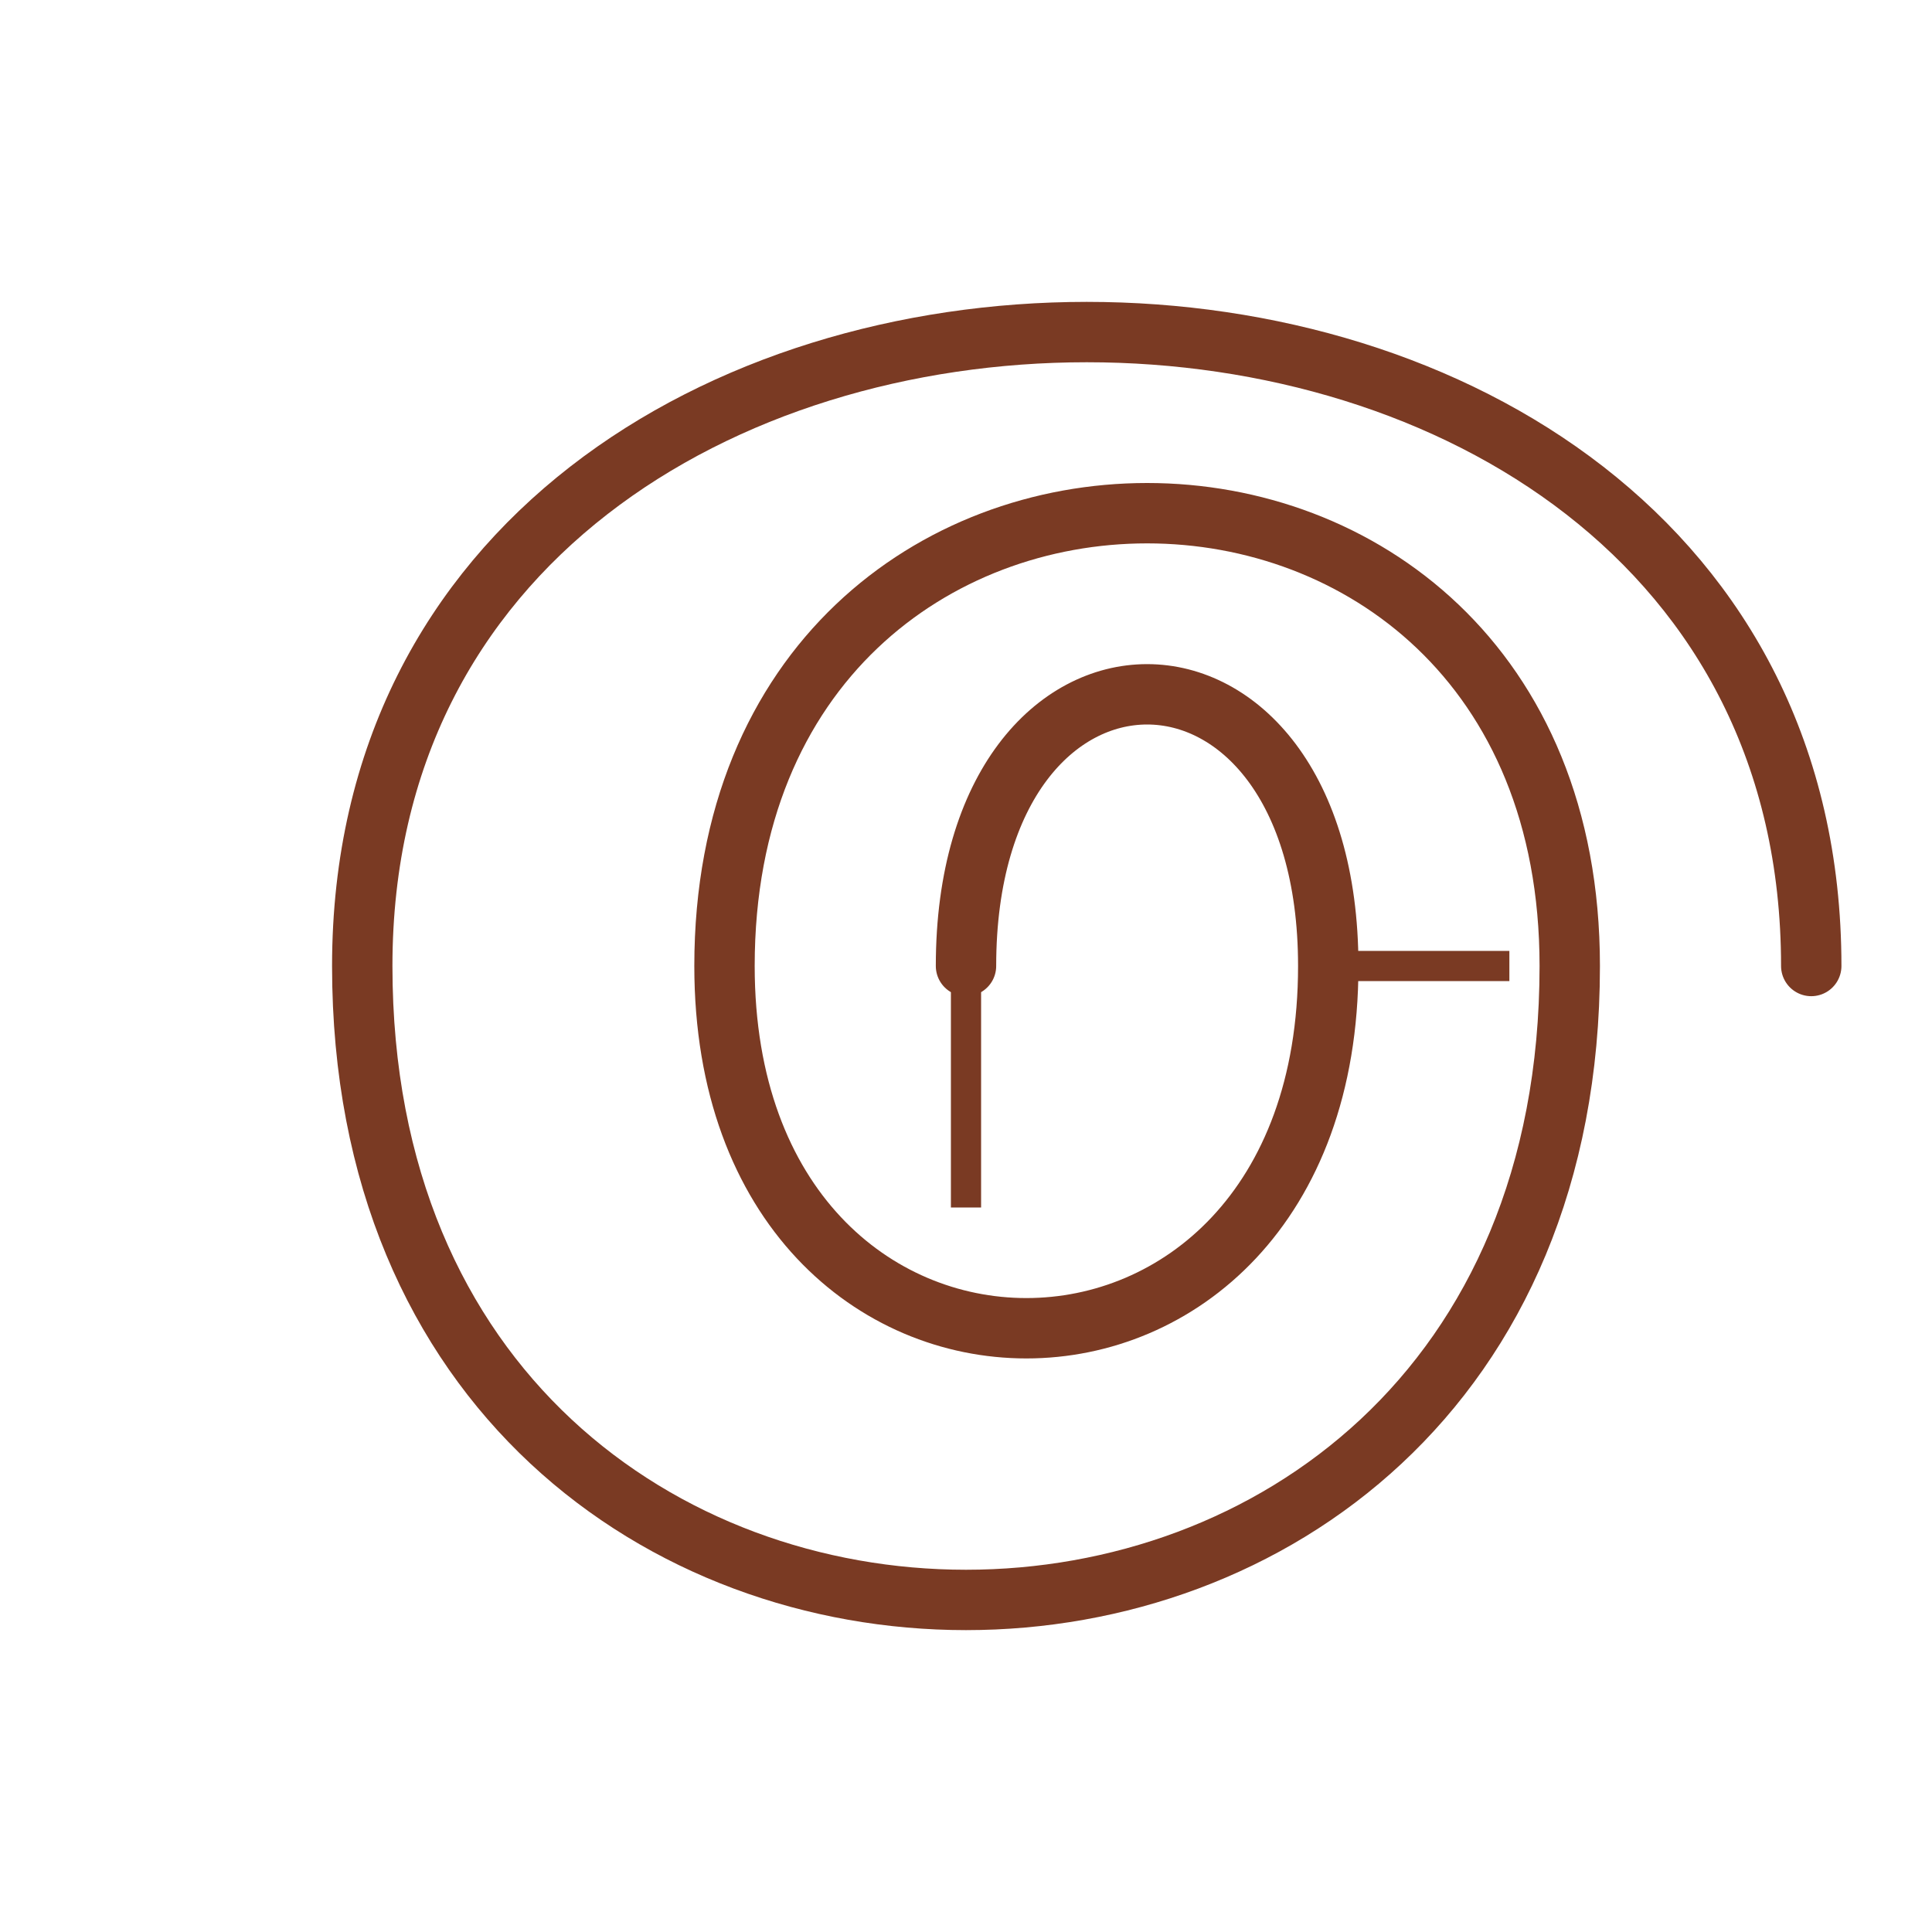
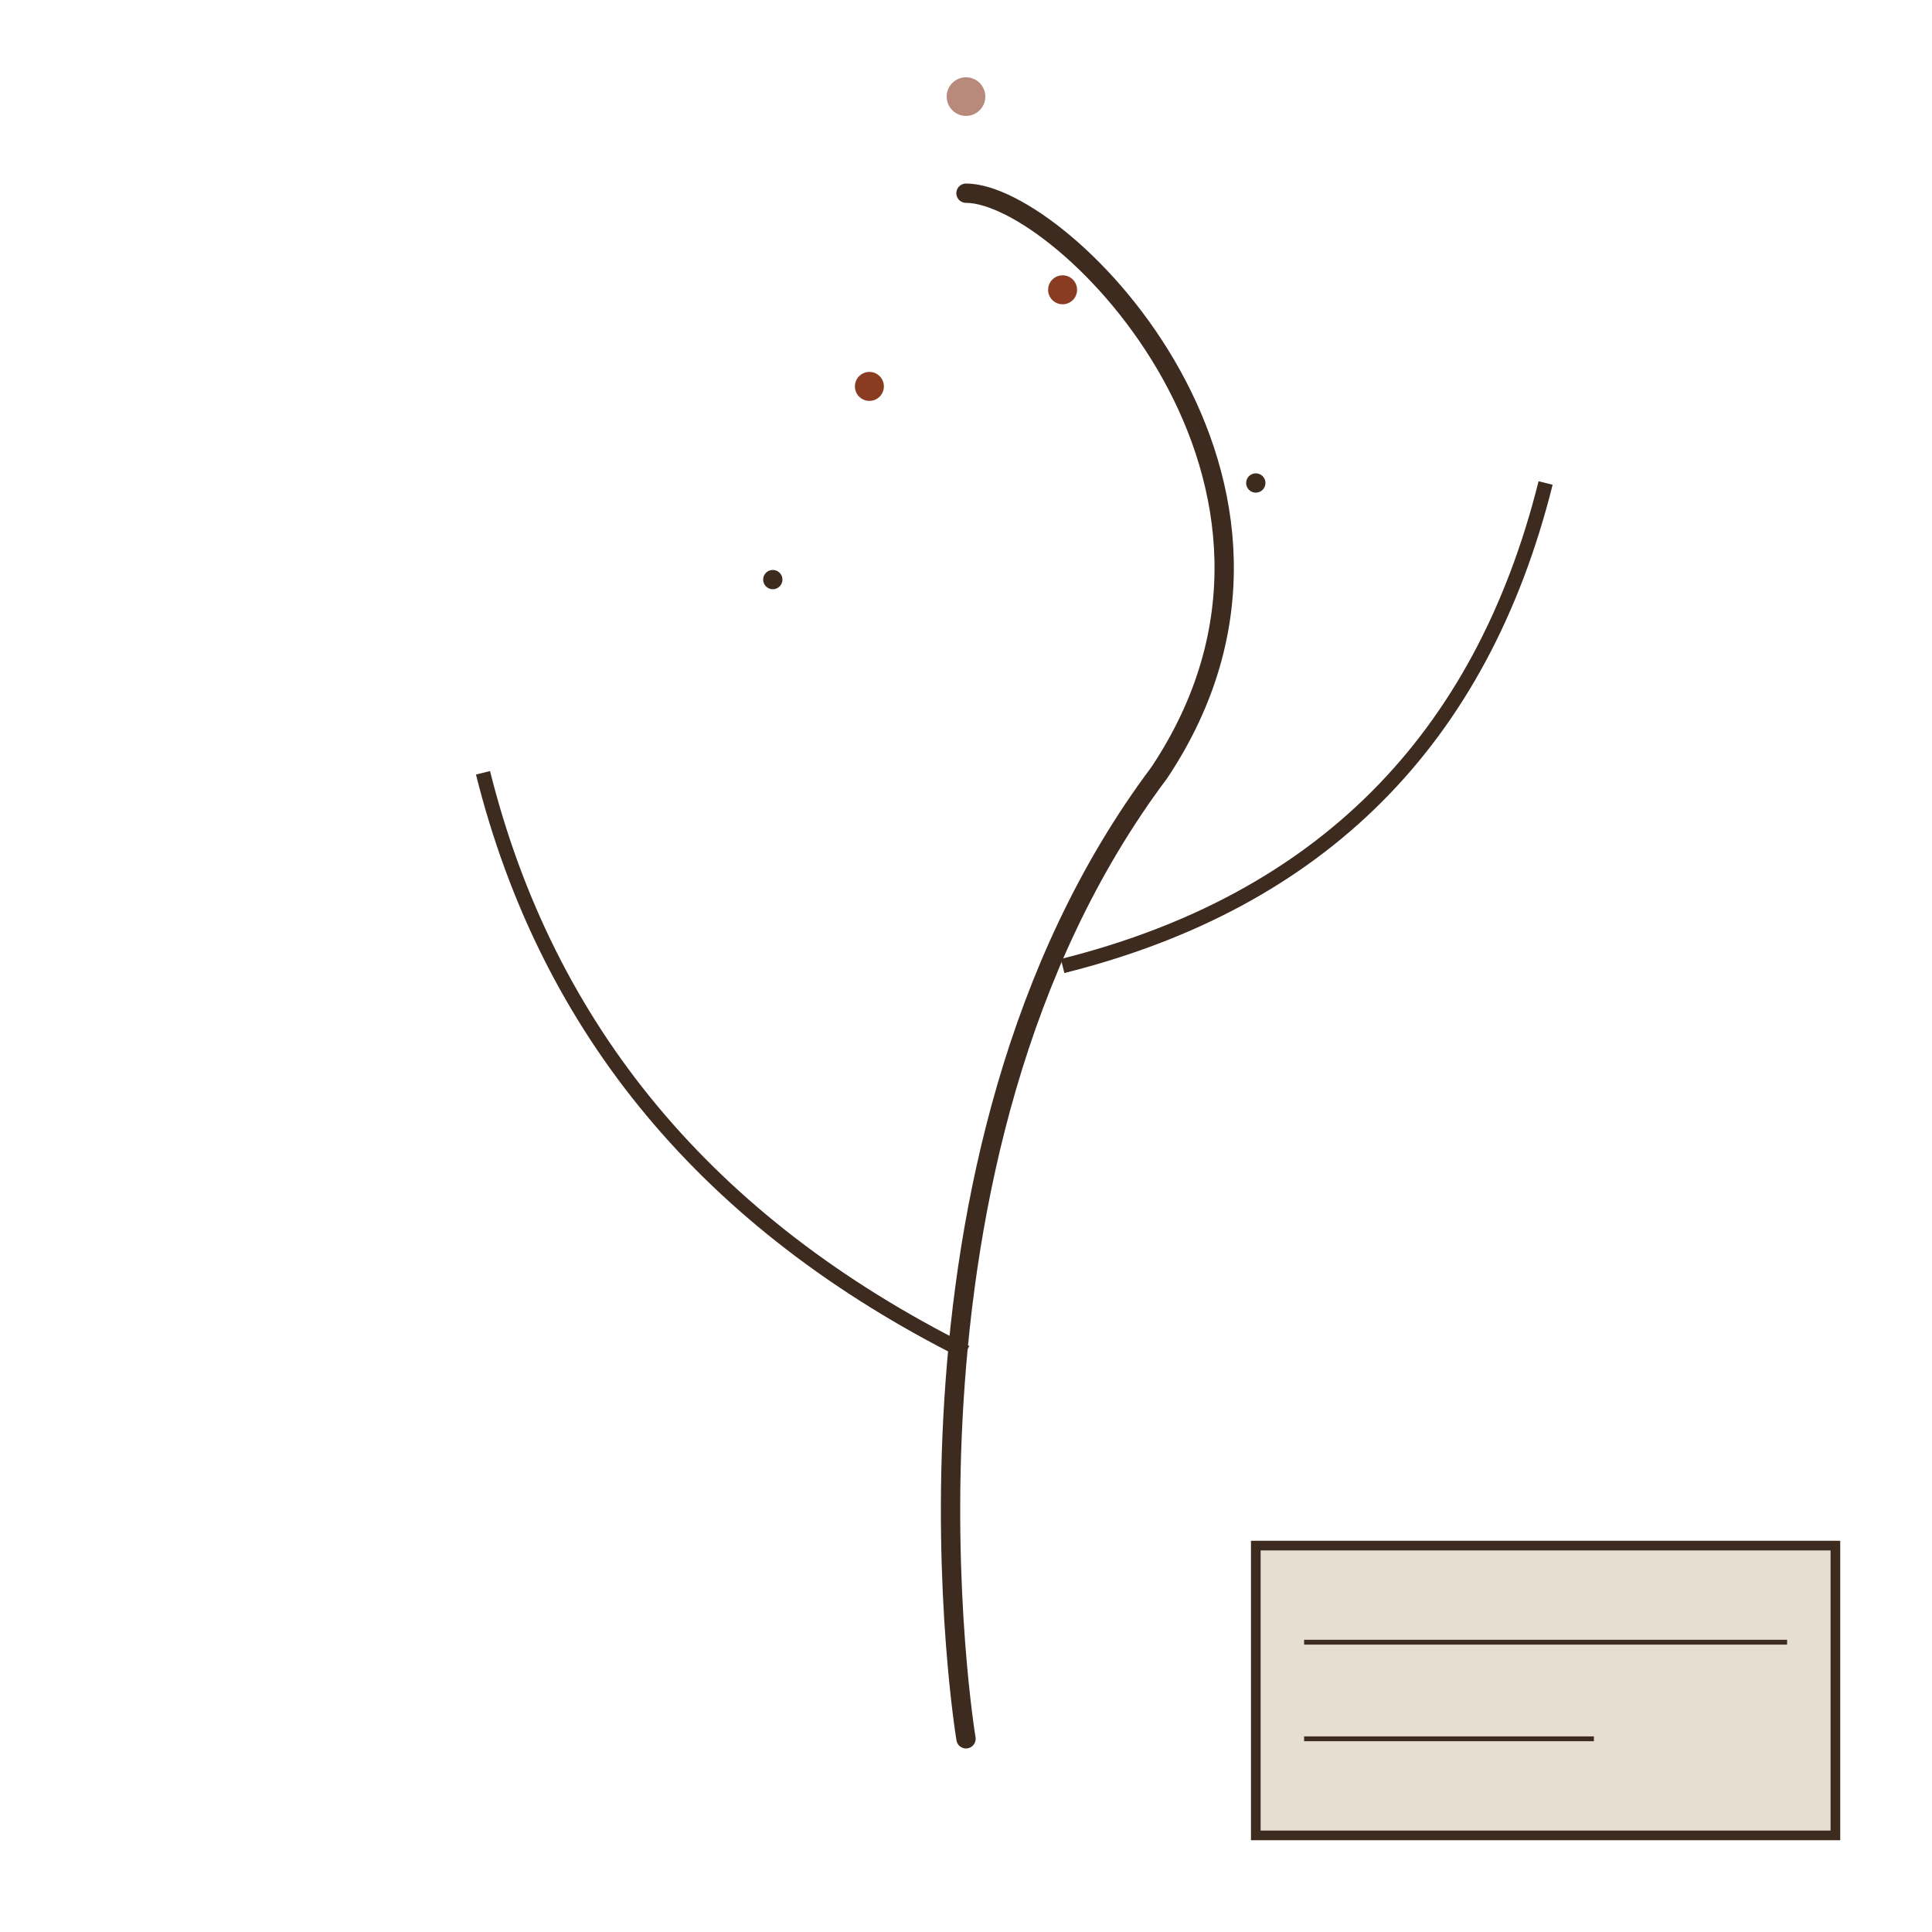
- <svg xmlns="http://www.w3.org/2000/svg" viewBox="0 0 64 64" fill="none">
-   <path d="M32 32C32 20 44 20 44 32C44 48 24 48 24 32C24 12 52 12 52 32C52 60 12 60 12 32C12 4 60 4 60 32" stroke="#7a3a23" stroke-width="2" stroke-linecap="round" />
-   <line x1="32" y1="32" x2="32" y2="40" stroke="#7a3a23" stroke-width="1" />
-   <line x1="44" y1="32" x2="50" y2="32" stroke="#7a3a23" stroke-width="1" />
+ <svg xmlns="http://www.w3.org/2000/svg" width="200" height="200" viewBox="0 0 200 200" fill="none">
+   <path d="M100 180 C100 180 90 120 120 80 C140 50 110 20 100 20" stroke="#3D2B1F" stroke-width="2" stroke-linecap="round" />
+   <path d="M100 140 Q 60 120 50 80" stroke="#3D2B1F" stroke-width="1.5" fill="none" />
+   <path d="M110 100 Q 150 90 160 50" stroke="#3D2B1F" stroke-width="1.5" fill="none" />
+   <circle cx="90" cy="40" r="1.5" fill="#8A3C23" />
+   <circle cx="110" cy="30" r="1.5" fill="#8A3C23" />
+   <circle cx="80" cy="60" r="1" fill="#3D2B1F" />
+   <circle cx="130" cy="50" r="1" fill="#3D2B1F" />
+   <circle cx="100" cy="10" r="2" fill="#8A3C23" opacity="0.6" />
+   <rect x="130" y="160" width="60" height="30" stroke="#3D2B1F" stroke-width="1" fill="#E6DED0" />
+   <line x1="135" y1="170" x2="185" y2="170" stroke="#3D2B1F" stroke-width="0.5" />
+   <line x1="135" y1="180" x2="165" y2="180" stroke="#3D2B1F" stroke-width="0.5" />
</svg>
